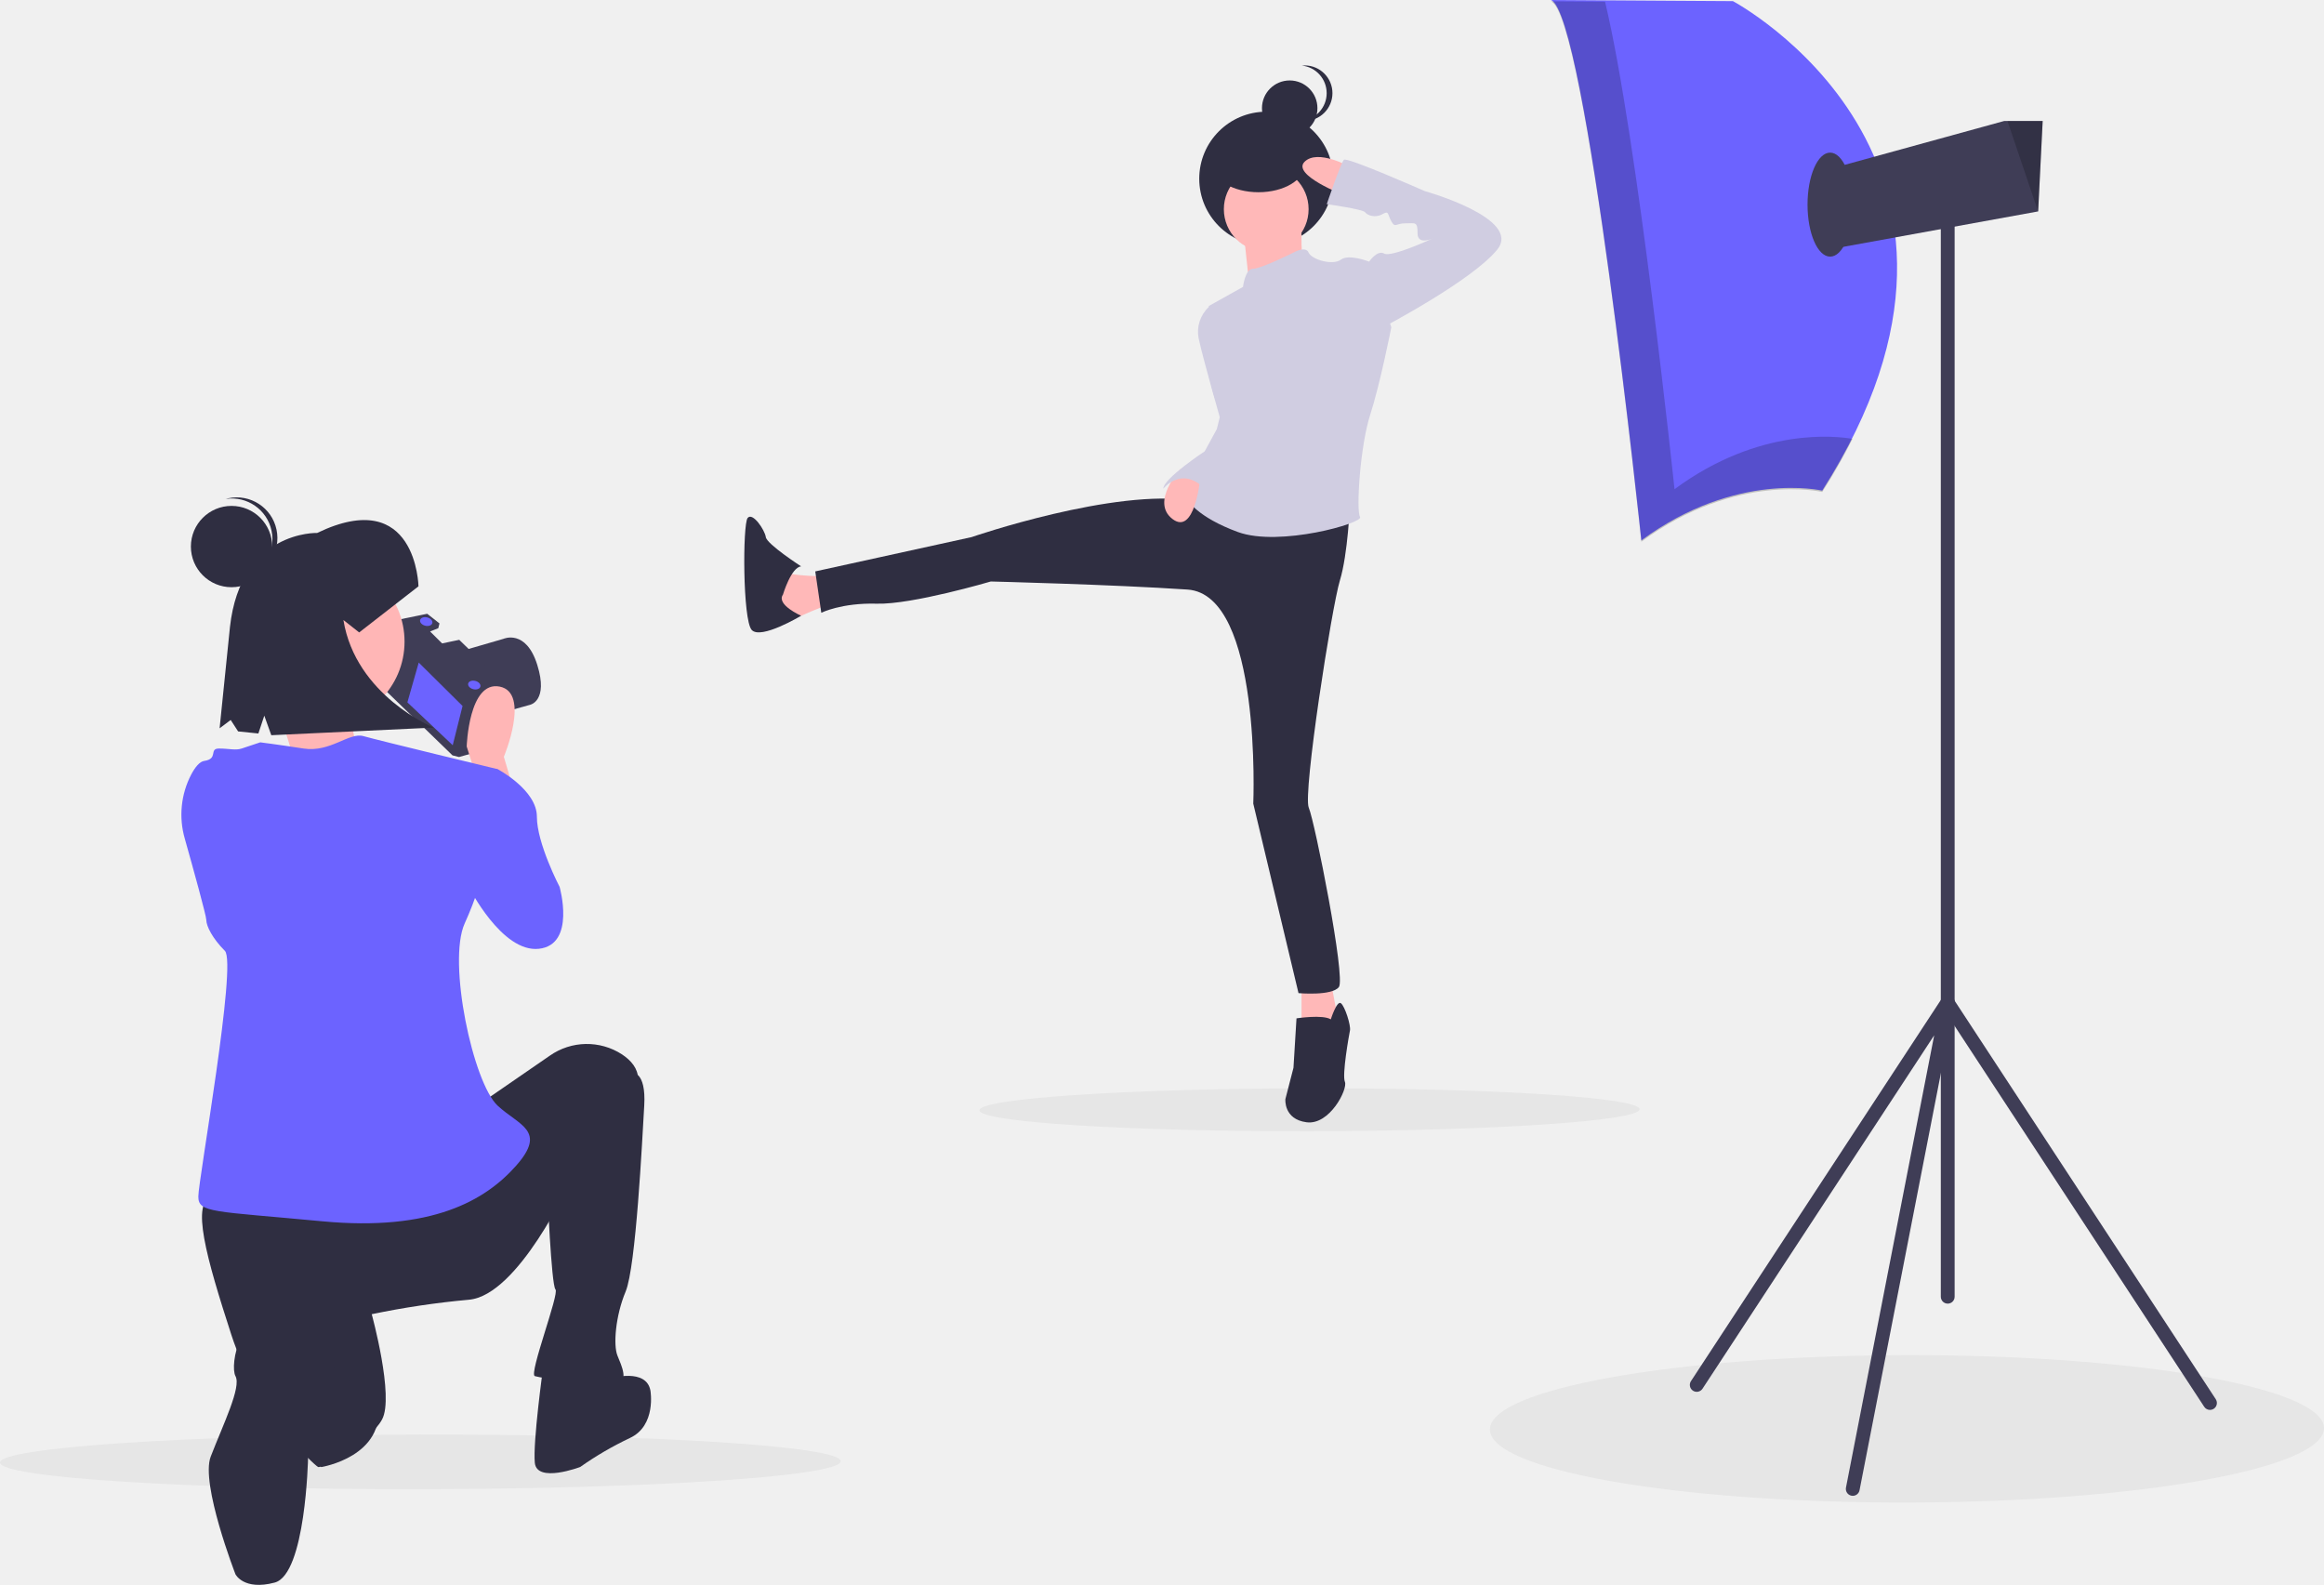
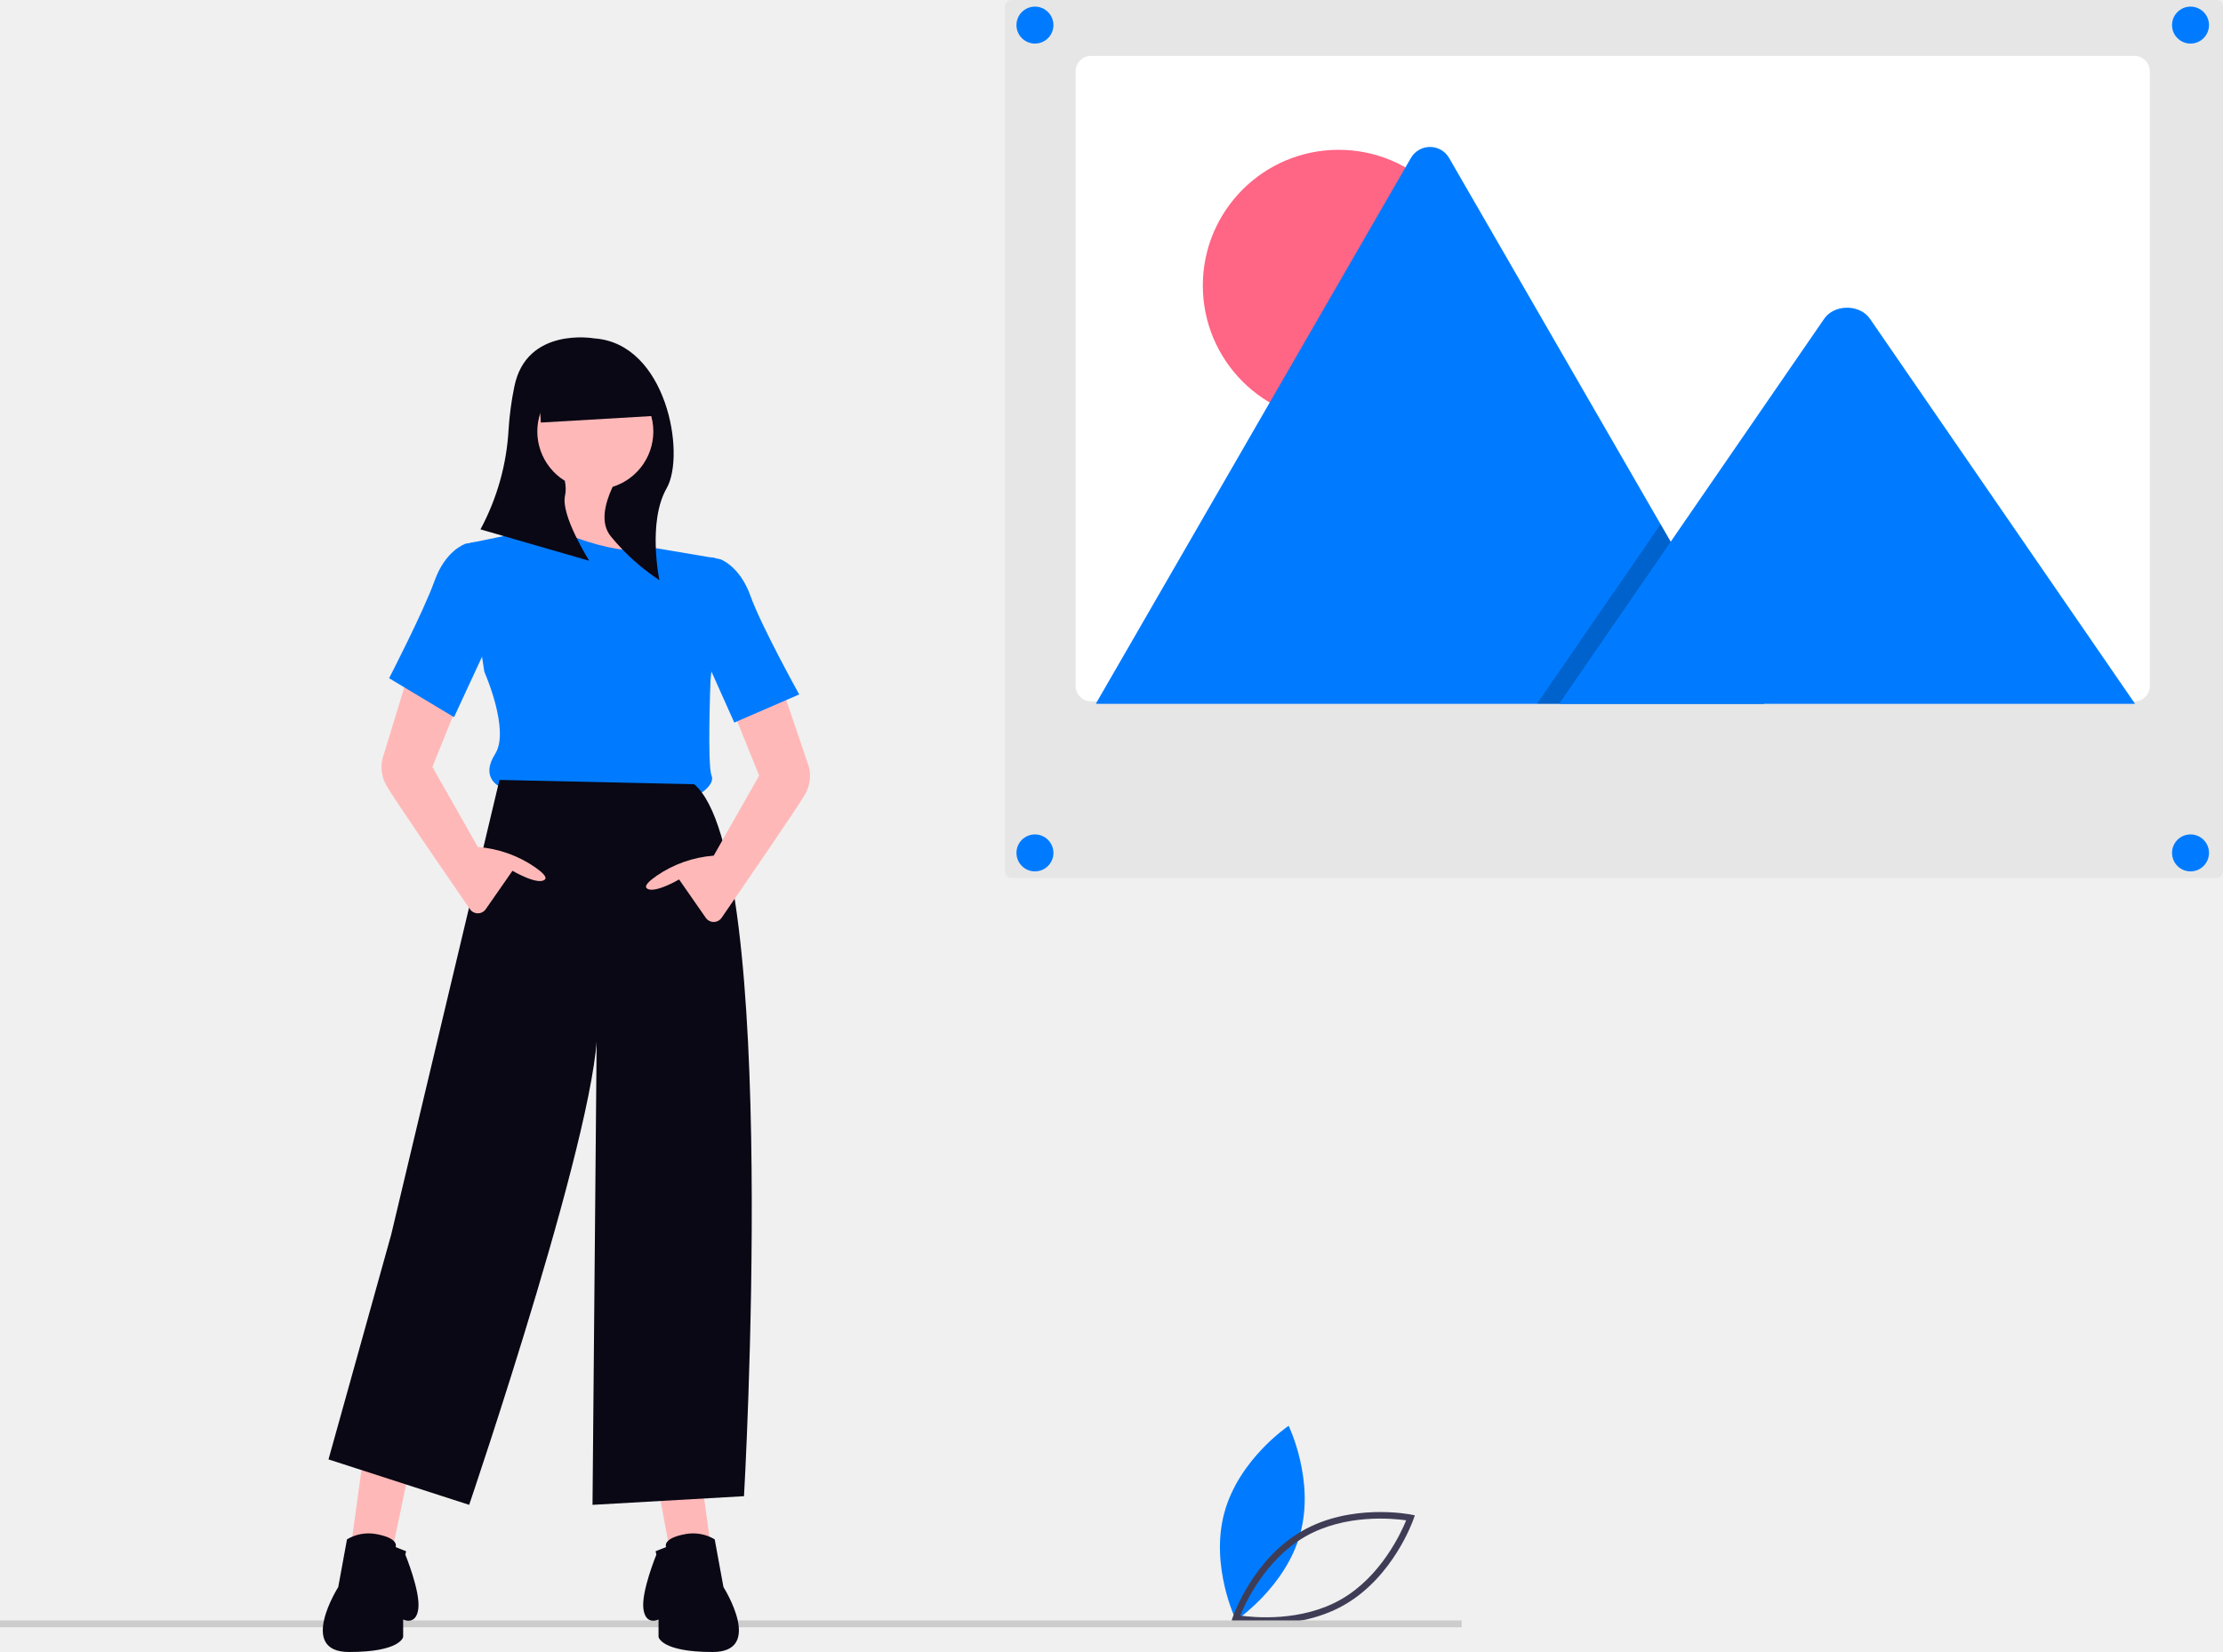
- <svg xmlns="http://www.w3.org/2000/svg" width="994.405" height="678.133" viewBox="0 0 994.405 678.133" role="img" artist="Katerina Limpitsouni" source="https://undraw.co/">
-   <ellipse cx="282.662" cy="736.435" rx="179.865" ry="11.69" transform="translate(-103.979 -110.4788) rotate(-0.09196)" fill="#e6e6e6" />
-   <ellipse cx="663.127" cy="585.772" rx="141.228" ry="9.179" transform="translate(-103.7366 -109.8683) rotate(-0.09196)" fill="#e6e6e6" />
-   <ellipse cx="918.756" cy="722.299" rx="178.447" ry="31.534" transform="translate(-103.9554 -109.4578) rotate(-0.09196)" fill="#e6e6e6" />
-   <path d="M309.35,418.143l20.253-5.639s7.933-1.584,3.086-17.077-14.461-11.157-14.461-11.157l-17.966,5.22-7.093,2.191,9.98,14.002.837,9.332Z" transform="translate(-102.7973 -110.9334)" fill="#3f3d56" />
-   <polygon points="167.418 266.274 161.064 291.656 193.622 323.209 196.421 323.911 203.888 321.813 210.243 296.433 203.806 289.664 210.385 287.94 196.345 274.31 189.019 275.848 183.142 270.013 187.108 268.428 187.483 266.935 182.678 263.153 167.418 266.274" fill="#3f3d56" />
-   <polygon points="197.922 302.074 193.716 318.87 174.312 300.526 179.171 283.496 197.922 302.074" fill="#6c63ff" />
-   <polygon points="167.418 266.274 166.527 269.833 198.902 301.328 201.701 302.029 208.936 300.071 209.334 300.063 210.243 296.433 203.806 289.664 210.385 287.94 196.345 274.31 189.019 275.848 183.142 270.013 187.108 268.428 187.483 266.935 182.678 263.153 167.418 266.274" fill="none" stroke="#3f3d56" stroke-miterlimit="10" />
-   <ellipse cx="285.171" cy="376.886" rx="1.828" ry="2.693" transform="translate(-252.4894 451.0471) rotate(-75.94348)" fill="#6c63ff" />
-   <ellipse cx="305.739" cy="404.05" rx="1.828" ry="2.693" transform="translate(-263.2676 491.5655) rotate(-75.94348)" fill="#6c63ff" />
-   <path d="M322.806,449.761l-4.417-15.017s11.483-27.383-1.767-30.033-14.133,25.617-14.133,25.617l5.3,16.783Z" transform="translate(-102.7973 -110.9334)" fill="#ffb6b6" />
-   <circle cx="138.008" cy="274.542" r="35.088" fill="#ffb6b6" />
-   <path d="M252.157,410.243s2.064,25.8,7.224,27.864-46.134,16.512-46.134,16.512l15.48-17.544s-6.498-26.832-13.722-33.024Z" transform="translate(-102.7973 -110.9334)" fill="#ffb6b6" />
-   <path d="M301.606,441.811l14.133-1.767s16.783,8.833,16.783,20.317,9.717,30.033,9.717,30.033,7.067,24.733-8.833,26.5S303.373,490.395,303.373,490.395Z" transform="translate(-102.7973 -110.9334)" fill="#6c63ff" />
-   <path d="M309.556,582.261l28.492-19.628a27.607,27.607,0,0,1,30.888-.558c3.926,2.617,6.87,6.052,6.87,10.469,0,13.25-29.15,44.167-29.15,44.167S324.573,665.294,303.373,667.061a365.845,365.845,0,0,0-41.517,6.183s9.717,35.333,4.417,45.05-25.617,21.2-27.383,20.317-26.5-23.85-37.1-56.533-17.667-57.417-7.95-59.183S309.556,582.261,309.556,582.261Z" transform="translate(-102.7973 -110.9334)" fill="#2f2e41" />
-   <path d="M373.156,569.894s6.183-.883,5.3,14.133-3.533,68.9-7.95,79.5-5.3,22.967-3.533,27.383,5.3,11.483-.883,12.367-31.8-2.65-34.45-3.533,10.6-35.333,8.833-37.1-3.533-43.283-3.533-43.283Z" transform="translate(-102.7973 -110.9334)" fill="#2f2e41" />
-   <path d="M364.323,700.628s15.017-4.417,16.783,5.3c0,0,2.65,15.017-8.833,20.317a141.909,141.909,0,0,0-21.2,12.367s-18.55,7.067-19.433-1.767,3.533-40.633,3.533-40.633Z" transform="translate(-102.7973 -110.9334)" fill="#2f2e41" />
-   <path d="M264.506,711.227l-28.267-22.967s5.3,28.267-1.767,33.567l-3.228,9.437,9.039,7.394S268.04,734.194,264.506,711.227Z" transform="translate(-102.7973 -110.9334)" fill="#2f2e41" />
-   <path d="M224.756,672.361s18.55,5.3,15.9,23.85-6.048,38.703-6.048,38.703-1.019,49.63-14.269,53.163-16.783-3.533-16.783-3.533-15.062-38.782-10.6-50.35c5.4-14.001,13.182-29.723,10.6-34.45C201.016,695.093,205.323,669.711,224.756,672.361Z" transform="translate(-102.7973 -110.9334)" fill="#2f2e41" />
-   <path d="M214.156,428.561s7.067.883,18.55,2.65,19.433-7.067,25.617-5.3,57.417,14.133,57.417,14.133L311.308,474.019c-1.452,11.136-5.06,21.798-9.681,32.033-7.451,16.503,3.589,68.202,14.112,77.976,9.154,8.501,21.2,10.6,7.95,25.617S287.473,637.911,240.656,633.494s-53-3.533-53-10.6,16.661-99.816,11.361-105.116-7.95-10.6-7.95-13.25c0-1.771-5.526-21.699-9.19-34.718a37.107,37.107,0,0,1,2.765-27.528c1.658-3.103,3.555-5.486,5.542-5.77,6.183-.883,1.889-5.3,6.306-5.3s7.067.883,9.717,0Z" transform="translate(-102.7973 -110.9334)" fill="#6c63ff" />
-   <path d="M281.86,361.807s-.799-43.36-43.36-22.835c0,0-32.726-1.154-37.306,40.243l-4.428,43.339,4.743-3.566,3.178,4.901,8.668.886,2.531-7.624,2.999,8.364,69.447-3.256s-33.324-13.614-38.594-46.033l6.748,5.31Z" transform="translate(-102.7973 -110.9334)" fill="#2f2e41" />
-   <circle cx="99.073" cy="233.859" r="17.395" fill="#2f2e41" />
-   <path d="M218.983,337.968a17.382,17.382,0,0,0-19.57-13.552c.349-.097.693-.204,1.052-.281a17.395,17.395,0,1,1,7.267,34.023c-.359.077-.717.12-1.075.173A17.382,17.382,0,0,0,218.983,337.968Z" transform="translate(-102.7973 -110.9334)" fill="#2f2e41" />
-   <circle cx="541.812" cy="76.467" r="28.674" fill="#2f2e41" />
-   <path d="M659.706,206.489s-.432,17.699,1.295,18.131-23.743,7.339-23.743,7.339l-2.59-24.175Z" transform="translate(-102.7973 -110.9334)" fill="#ffb8b8" />
-   <path d="M458.538,357.581s-18.994,0-19.426-2.158-4.317,17.699-4.317,17.699l7.77,2.59s14.678-6.475,15.973-6.475S458.538,357.581,458.538,357.581Z" transform="translate(-102.7973 -110.9334)" fill="#ffb8b8" />
-   <path d="M437.817,365.352s3.454-11.656,7.77-12.087c0,0-14.678-9.497-15.109-12.519s-5.612-10.792-7.77-8.202-2.158,43.601,1.727,47.918,21.153-6.068,21.153-6.068S434.795,369.669,437.817,365.352Z" transform="translate(-102.7973 -110.9334)" fill="#2f2e41" />
-   <polygon points="569.428 419.757 572.881 438.319 556.909 440.909 556.909 419.757 569.428 419.757" fill="#ffb8b8" />
-   <path d="M672.225,547.094s2.59-8.202,4.317-6.907,4.317,9.497,3.885,11.656-3.454,18.994-2.158,22.016-6.475,18.563-16.404,17.268-9.066-9.929-9.066-9.929l3.454-13.382,1.295-21.153S668.772,544.936,672.225,547.094Z" transform="translate(-102.7973 -110.9334)" fill="#2f2e41" />
-   <circle cx="551.843" cy="46.288" r="11.865" fill="#2f2e41" />
-   <path d="M670.46,150.795a11.866,11.866,0,0,0-10.629-11.801,11.986,11.986,0,0,1,1.236-.064,11.865,11.865,0,0,1,0,23.73,12.008,12.008,0,0,1-1.236-.064A11.866,11.866,0,0,0,670.46,150.795Z" transform="translate(-102.7973 -110.9334)" fill="#2f2e41" />
-   <circle cx="541.8" cy="89.512" r="18.131" fill="#ffb8b8" />
-   <path d="M680.427,326.5s-.863,21.585-4.317,32.809-15.904,91.158-13.314,97.202,15.904,72.884,12.883,76.77-17.268,2.59-17.268,2.59l-19.358-81.087s3.817-89.432-28.128-91.59-84.18-3.454-84.18-3.454-33.672,9.929-48.781,9.497-23.743,3.885-23.743,3.885L451.631,355.423l66.912-14.678s61.3-21.153,94.972-15.541S680.427,326.5,680.427,326.5Z" transform="translate(-102.7973 -110.9334)" fill="#2f2e41" />
-   <path d="M656.253,219.008s5.18-3.022,6.475,0,10.361,5.612,13.814,3.022,12.087.863,12.087.863l9.497,28.06s-4.749,24.175-9.066,37.557-6.044,41.011-4.317,43.601-34.535,12.951-52.235,6.475-21.585-13.814-21.585-13.814,19.426-27.628,12.951-40.579-1.295-27.628-1.295-27.628l-2.59-14.678,14.678-8.202s.863-7.77,4.317-7.77S656.253,219.008,656.253,219.008Z" transform="translate(-102.7973 -110.9334)" fill="#d0cde1" />
-   <path d="M626.466,242.32h-6.475a14.492,14.492,0,0,0-4.317,13.382c1.727,8.202,9.514,35.395,9.514,35.395l6.458-16.832Z" transform="translate(-102.7973 -110.9334)" fill="#d0cde1" />
-   <path d="M607.871,311.647s-12.919,13.989-3.422,21.328,11.837-16.836,11.837-16.836Z" transform="translate(-102.7973 -110.9334)" fill="#ffb8b8" />
-   <path d="M626.466,282.467l-3.022,12.087-5.18,9.497s-17.699,11.656-17.699,15.973c0,0,7.77-9.929,17.699,0l8.85-21.369Z" transform="translate(-102.7973 -110.9334)" fill="#d0cde1" />
-   <ellipse cx="538.477" cy="70.387" rx="19.775" ry="11.865" fill="#2f2e41" />
-   <path d="M680.427,182.315s-13.814-7.77-19.426-2.158,16.836,14.246,16.836,14.246Z" transform="translate(-102.7973 -110.9334)" fill="#ffb8b8" />
-   <path d="M685.608,225.052l3.022-2.158s3.454-5.18,6.475-3.454,20.721-6.475,20.721-6.475-6.475,3.022-6.475-2.158-.863-4.317-5.18-4.317-4.317,2.158-6.044-.863-.863-4.749-3.885-3.022-6.475.432-7.339-.863-16.404-3.454-16.404-3.454,6.044-17.699,7.339-18.994,34.535,13.383,34.535,13.383,41.874,11.656,31.082,25.038-49.645,33.672-49.645,33.672Z" transform="translate(-102.7973 -110.9334)" fill="#d0cde1" />
-   <path d="M766.407,110.933l77.881.484s128.189,68.206,38.215,209.455c0,0-36.764-8.707-77.397,21.284C805.106,342.157,781.403,116.254,766.407,110.933Z" transform="translate(-102.7973 -110.9334)" fill="#6c63ff" />
-   <path d="M789.574,111.64c13.953,58.283,29.726,208.605,29.726,208.605,36.303-26.795,69.493-22.703,76.16-21.526a257.991,257.991,0,0,1-12.958,22.716s-36.764-8.707-77.397,21.284c0,0-23.703-225.902-38.698-231.223Z" transform="translate(-102.7973 -110.9334)" opacity="0.2" style="isolation:isolate" />
-   <polygon points="780.189 73.043 786.961 105.937 872.069 90.467 872.097 90.457 874.032 51.759 857.586 51.759 780.189 73.043" fill="#3f3d56" />
-   <polygon points="858.959 51.759 872.069 90.467 872.097 90.457 874.032 51.759 858.959 51.759" opacity="0.2" style="isolation:isolate" />
-   <ellipse cx="783.091" cy="87.555" rx="9.675" ry="22.252" fill="#3f3d56" />
-   <path d="M936.197,668.729a2.957,2.957,0,0,1-2.957-2.957V198.489a2.957,2.957,0,1,1,5.914,0V665.772a2.957,2.957,0,0,1-2.957,2.957Z" transform="translate(-102.7973 -110.9334)" fill="#3f3d56" />
-   <path d="M895.567,750.964a2.956,2.956,0,0,1-2.906-3.523l37.748-193.52L831.282,705.125a2.957,2.957,0,1,1-4.946-3.244h0L933.723,538.079a2.958,2.958,0,0,1,5.376,2.188L898.466,748.573A2.959,2.959,0,0,1,895.567,750.964Z" transform="translate(-102.7973 -110.9334)" fill="#3f3d56" />
-   <path d="M1048.424,714.2a2.953,2.953,0,0,1-2.475-1.337L933.723,541.623a2.957,2.957,0,1,1,4.946-3.241h0l112.226,171.24a2.957,2.957,0,0,1-2.471,4.578Z" transform="translate(-102.7973 -110.9334)" fill="#3f3d56" />
+ <svg xmlns="http://www.w3.org/2000/svg" width="920" height="683.743" viewBox="0 0 920 683.743" role="img" artist="Katerina Limpitsouni" source="https://undraw.co/">
+   <g id="Group_47" data-name="Group 47" transform="translate(-630 -261.198)">
+     <g id="Group_46" data-name="Group 46" transform="translate(1134.877 851.324)">
+       <path id="Path_795-566" data-name="Path 795" d="M983.876,688.445c-6.015,22.234-26.616,36-26.616,36s-10.85-22.278-4.835-44.512,26.616-36,26.616-36S989.891,666.211,983.876,688.445Z" transform="translate(-950.608 -643.933)" fill="#007bff" />
+       <path id="Path_796-567" data-name="Path 796" d="M968.573,717.111a71.19,71.19,0,0,1-12.837-1.066l-1.491-.3.5-1.437c.337-.975,8.475-24.028,28.649-35.612s44.187-6.989,45.2-6.788l1.491.3-.5,1.438c-.337.975-8.475,24.028-28.649,35.611h0C989.816,715.641,977.53,717.111,968.573,717.111ZM957.822,713.7c5.632.8,25.359,2.7,41.791-6.74h0c16.434-9.436,24.74-27.427,26.889-32.694-5.633-.8-25.359-2.7-41.791,6.739S959.972,708.428,957.822,713.7Z" transform="translate(-949.422 -635.154)" fill="#3f3d56" />
+     </g>
+     <path id="Path_848-568" data-name="Path 848" d="M0,0H604.932V2.824H0Z" transform="translate(630 931.872)" fill="#ccc" />
+     <g id="Group_44" data-name="Group 44" transform="translate(763.589 400.839)">
+       <path id="Path_797-569" data-name="Path 797" d="M386.935,691.734c-9.852,1.791-8.061,5.374-8.061,5.374l3.135,6.27-8.061-42.991,18.809-.448,5.374,38.96C395.323,697.261,392.039,690.806,386.935,691.734Z" transform="translate(-236.791 -192.862)" fill="#ffb8b8" />
+       <path id="Path_798-570" data-name="Path 798" d="M375.068,691.943l4.349-1.74s-1.791-3.583,8.061-5.374a17.393,17.393,0,0,1,12.052,2.187l3.622,19.756s17.017,26.869-4.478,26.869-22.391-6.269-22.391-6.269v-7.165s-5.374,2.687-6.269-4.478,5.374-22.391,5.374-22.391Z" transform="translate(-237.334 -189.54)" fill="#090814" />
+       <path id="Path_799-571" data-name="Path 799" d="M273.88,691.734c9.852,1.791,8.061,5.374,8.061,5.374l-3.135,6.27,8.061-38.513-18.809-4.926-5.374,38.96C265.492,697.261,268.775,690.806,273.88,691.734Z" transform="translate(-251.814 -192.862)" fill="#ffb8b8" />
+       <circle id="Ellipse_145" data-name="Ellipse 145" cx="27.317" cy="27.317" r="27.317" transform="translate(85.209 8.06)" fill="#ffb8b8" />
+       <path id="Path_800-572" data-name="Path 800" d="M342.876,297.273s4.478,19.7-11.643,26.869,52.843,8.956,52.843,8.956-17.017-18.809-12.539-38.513Z" transform="translate(-242.888 -242.191)" fill="#ffb8b8" />
+       <path id="Path_801-573" data-name="Path 801" d="M339.831,317.47l-34.93,7.165,8.061,52.843s10.748,24.182,4.478,34.034,1.791,13.435,1.791,13.435l80.608,4.478s8.956-4.478,7.165-8.956-.448-38.96-.448-38.96,0-3.583,2.239-14.778l-.448-36.273-23.895-4.051S371.179,331.8,339.831,317.47Z" transform="translate(-246.114 -239.102)" fill="#007bff" />
+       <path id="Path_802-574" data-name="Path 802" d="M325.944,409.794,281.162,597.879l-25.974,93.147L313.4,709.834s56.425-165.694,52.843-200.624l-1.791,200.624,62.695-3.583s15.226-264.214-20.6-294.666Z" transform="translate(-252.826 -226.636)" fill="#090814" />
+       <path id="Path_803-575" data-name="Path 803" d="M291.986,352.979l-17.017,55.53a15.279,15.279,0,0,0,1.791,11.643c2.9,5.076,25.758,38.327,34.359,50.807a3.974,3.974,0,0,0,6.535.011l11.053-15.888s10.748,6.269,13.435,3.583c1.008-1.008-1.134-3.023-4.2-5.148a48.108,48.108,0,0,0-23.413-8.274l-.148-.012-18.809-33.139,18.808-46.573Z" transform="translate(-250.216 -234.307)" fill="#ffb8b8" />
+       <path id="Path_804-576" data-name="Path 804" d="M315.8,326.566l-3.184-3.5-3.981.817s-8.061,2.687-12.539,15.226-18.808,40.3-18.808,40.3l26.869,16.122,17.017-36.721Z" transform="translate(-249.843 -238.347)" fill="#007bff" />
+       <path id="Path_805-577" data-name="Path 805" d="M420.028,357.319l18.361,54.186a15.279,15.279,0,0,1-1.791,11.643c-2.9,5.076-25.758,38.327-34.359,50.807a3.974,3.974,0,0,1-6.535.011L384.65,458.079s-10.748,6.27-13.435,3.583c-1.008-1.008,1.133-3.023,4.2-5.148a48.108,48.108,0,0,1,23.413-8.274l.148-.012,18.808-33.139-18.808-46.573Z" transform="translate(-237.194 -233.721)" fill="#ffb8b8" />
+       <path id="Path_806-578" data-name="Path 806" d="M391.969,332.09l3.184-3.5,3.981.817s8.061,2.687,12.539,15.226,20.152,40.752,20.152,40.752l-26.869,11.643L389.73,362.99Z" transform="translate(-234.66 -237.601)" fill="#007bff" />
+       <path id="Path_807-579" data-name="Path 807" d="M357.629,248.832s-28.017-5-33.02,20.012a127.41,127.41,0,0,0-2.371,17.611A98.754,98.754,0,0,1,310.6,327.879h0l45.027,13.008s-12.007-19.011-10.006-27.016a15.559,15.559,0,0,0-.082-6.066,24.008,24.008,0,1,1,19.74,2.482c-3.348,7.285-5.17,15.166-.646,20.594a88.788,88.788,0,0,0,20.012,18.011s-5-24.014,3-38.022S387.647,250.834,357.629,248.832Z" transform="translate(-245.344 -248.424)" fill="#090814" />
+       <path id="Path_808-580" data-name="Path 808" d="M223.7,107.322l-46.947,2.755-1.291-22,40.858-1.469Z" transform="translate(-86.528 -74.824)" fill="#090814" />
+       <path id="Path_809-581" data-name="Path 809" d="M287.583,691.943l-4.349-1.74s1.791-3.583-8.061-5.374a17.393,17.393,0,0,0-12.052,2.187L259.5,706.773s-17.017,26.869,4.478,26.869,22.391-6.269,22.391-6.269v-7.165s5.374,2.687,6.27-4.478-5.374-22.391-5.374-22.391Z" transform="translate(-253.107 -189.54)" fill="#090814" />
+     </g>
+     <g id="Group_45" data-name="Group 45" transform="translate(1045.89 261.198)">
+       <path id="Path_810-582" data-name="Path 810" d="M623.667,172.2a2.741,2.741,0,0,0-2.738,2.738V532.852a2.74,2.74,0,0,0,2.738,2.738H1122.3a2.741,2.741,0,0,0,2.738-2.738V174.936a2.741,2.741,0,0,0-2.738-2.738Z" transform="translate(-620.929 -172.198)" fill="#e6e6e6" />
+       <path id="Path_811-583" data-name="Path 811" d="M1089.806,197.809V452.163a6.4,6.4,0,0,1-6.4,6.4H651.62a5.4,5.4,0,0,1-.918-.071,6.4,6.4,0,0,1-5.486-6.332V197.809a6.4,6.4,0,0,1,6.4-6.4H1083.4a6.4,6.4,0,0,1,6.4,6.4Z" transform="translate(-615.965 -168.273)" fill="#fff" />
+       <ellipse id="Ellipse_146" data-name="Ellipse 146" cx="56.181" cy="56.181" rx="56.181" ry="56.181" transform="translate(81.911 62.005)" fill="#ff6584" />
+       <path id="Path_812-584" data-name="Path 812" d="M928.81,453.192h-275.6a5.617,5.617,0,0,1-1.03-.081L782.524,227.328a9.127,9.127,0,0,1,15.887,0l87.48,151.518,4.191,7.25Z" transform="translate(-614.543 -161.878)" fill="#007bff" />
+       <path id="Path_813-585" data-name="Path 813" d="M741.837,254.5h-94.1l46.192-67.1,3.325-4.833,1.662-2.417,4.191,7.25Z" transform="translate(-427.569 36.816)" opacity="0.2" />
+       <path id="Path_814-586" data-name="Path 814" d="M1049.734,441.9H811.359l46.192-67.1,3.324-4.833,60.193-87.44c3.946-5.731,13.44-6.088,18.079-1.081a10.836,10.836,0,0,1,.867,1.081Z" transform="translate(-582.013 -150.587)" fill="#007bff" />
+       <ellipse id="Ellipse_147" data-name="Ellipse 147" cx="7.648" cy="7.648" rx="7.648" ry="7.648" transform="translate(4.779 2.738)" fill="#007bff" />
+       <ellipse id="Ellipse_148" data-name="Ellipse 148" cx="7.648" cy="7.648" rx="7.648" ry="7.648" transform="translate(483.018 2.738)" fill="#007bff" />
+       <ellipse id="Ellipse_149" data-name="Ellipse 149" cx="7.648" cy="7.648" rx="7.648" ry="7.648" transform="translate(4.779 345.358)" fill="#007bff" />
+       <ellipse id="Ellipse_150" data-name="Ellipse 150" cx="7.648" cy="7.648" rx="7.648" ry="7.648" transform="translate(483.018 345.358)" fill="#007bff" />
+     </g>
+   </g>
</svg>
